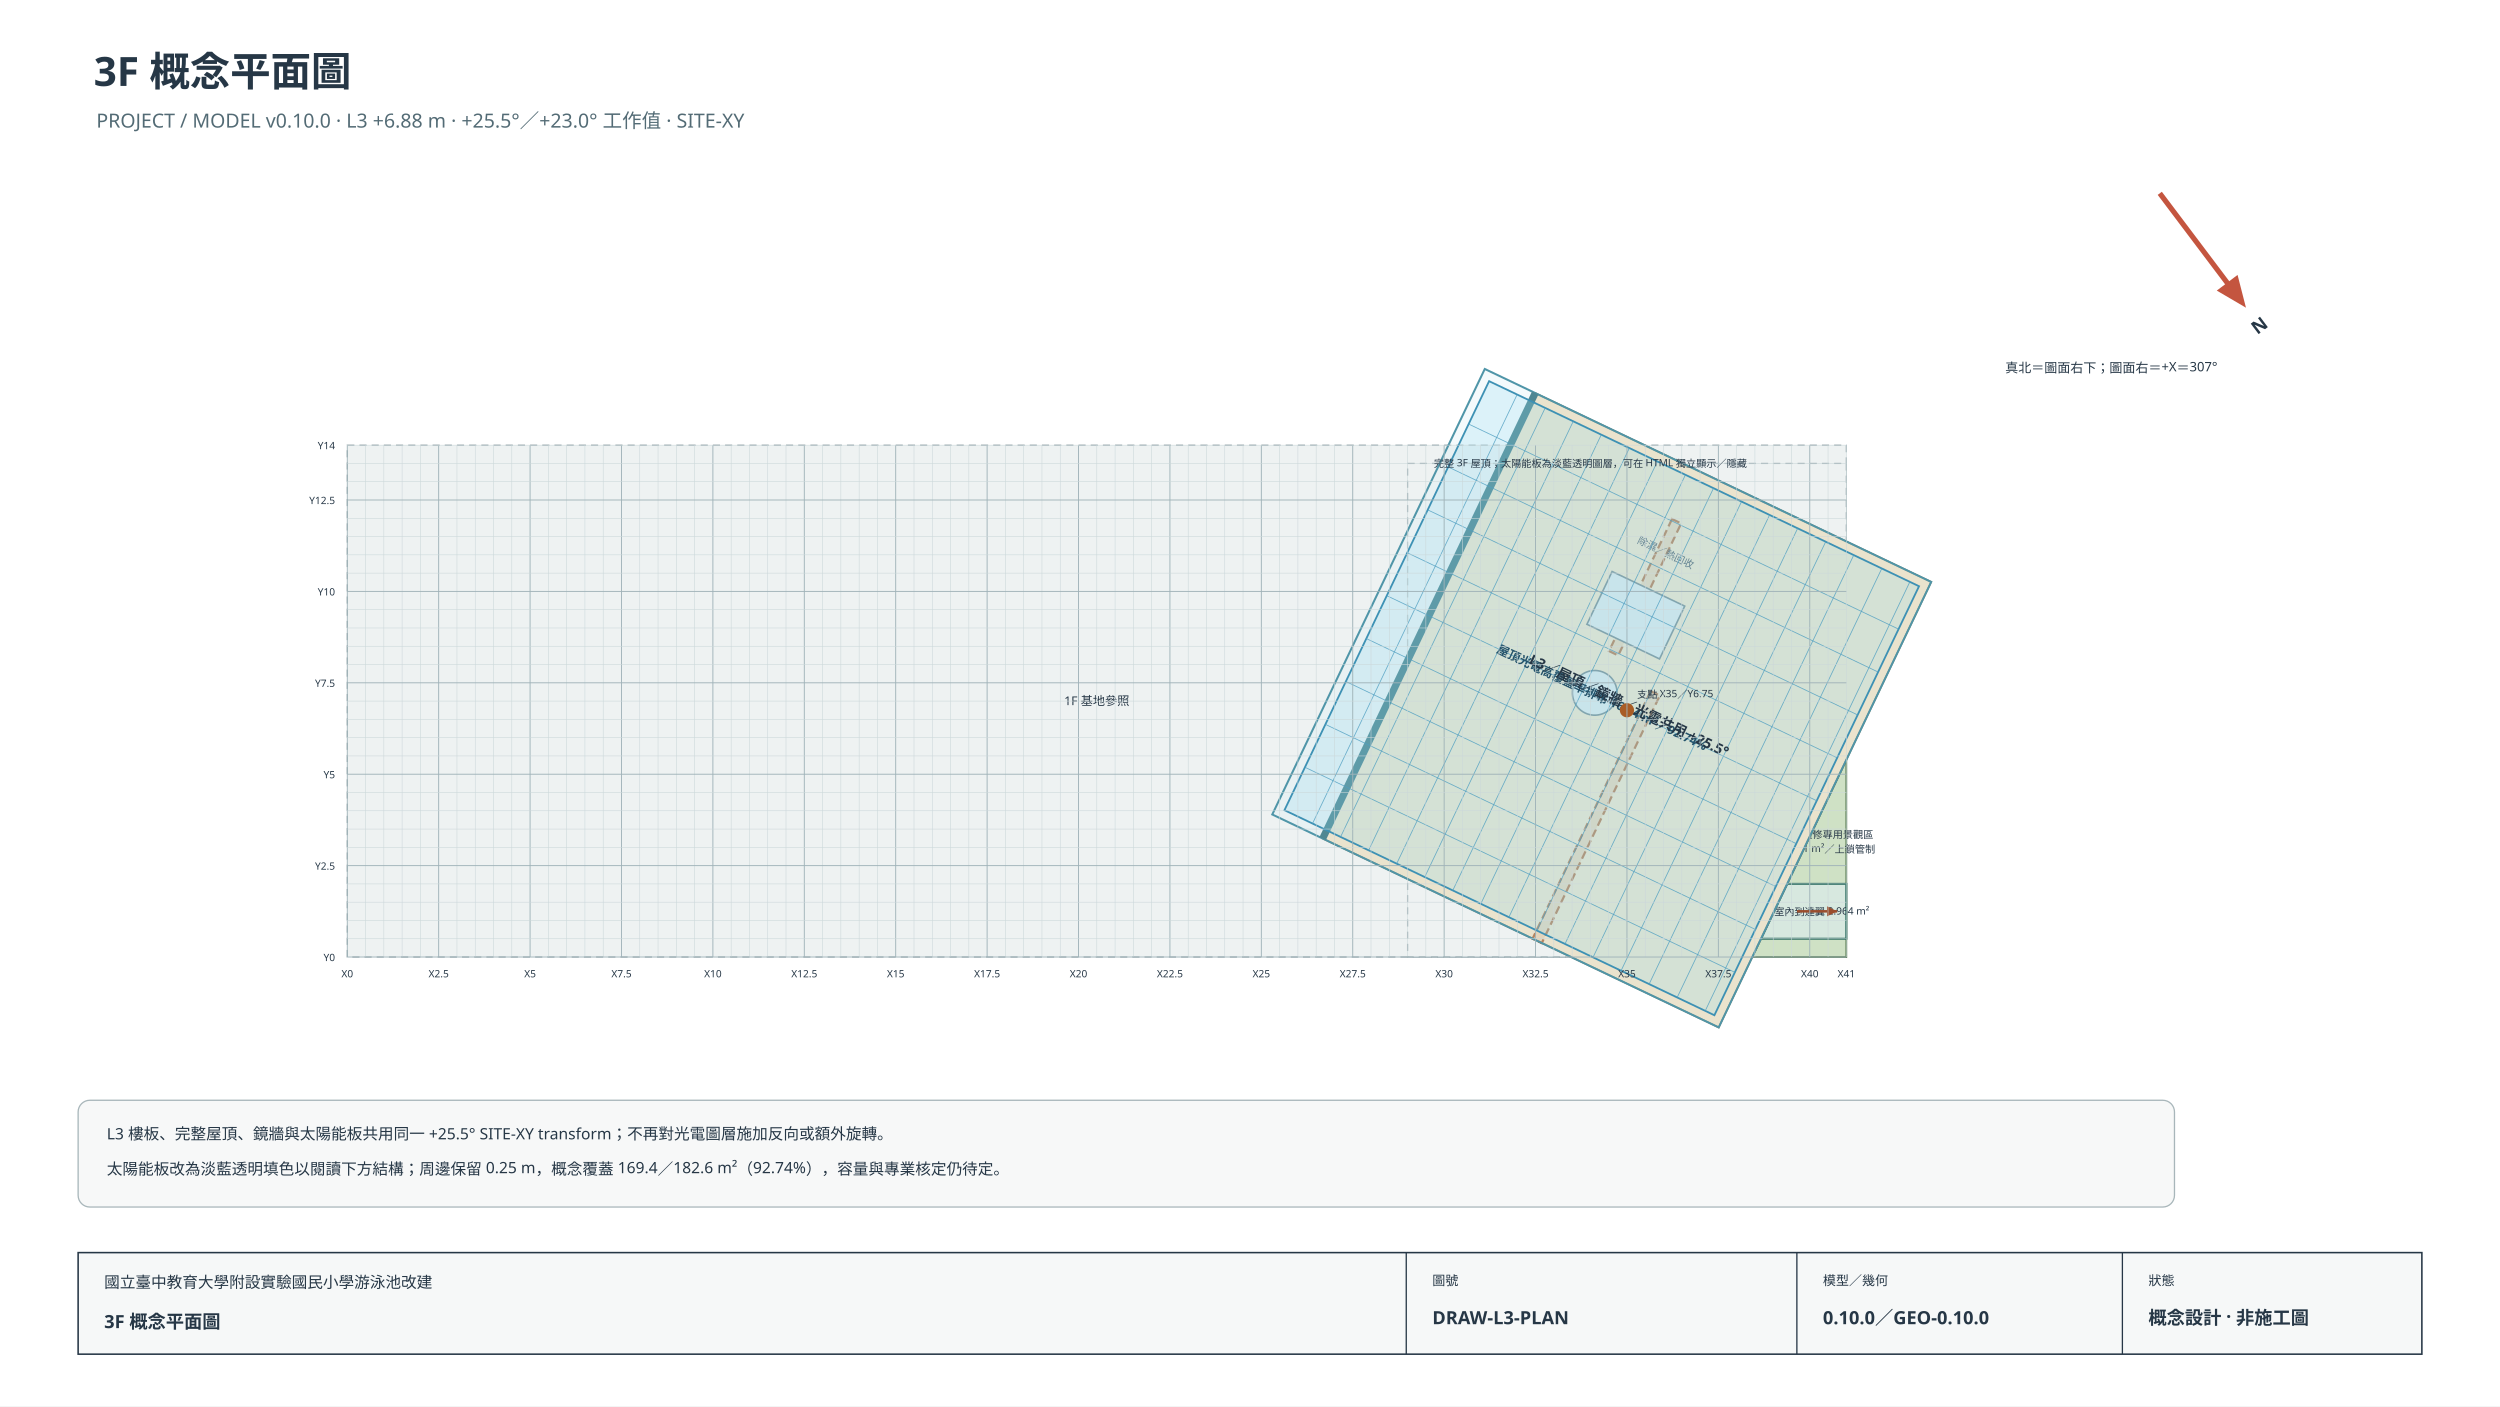
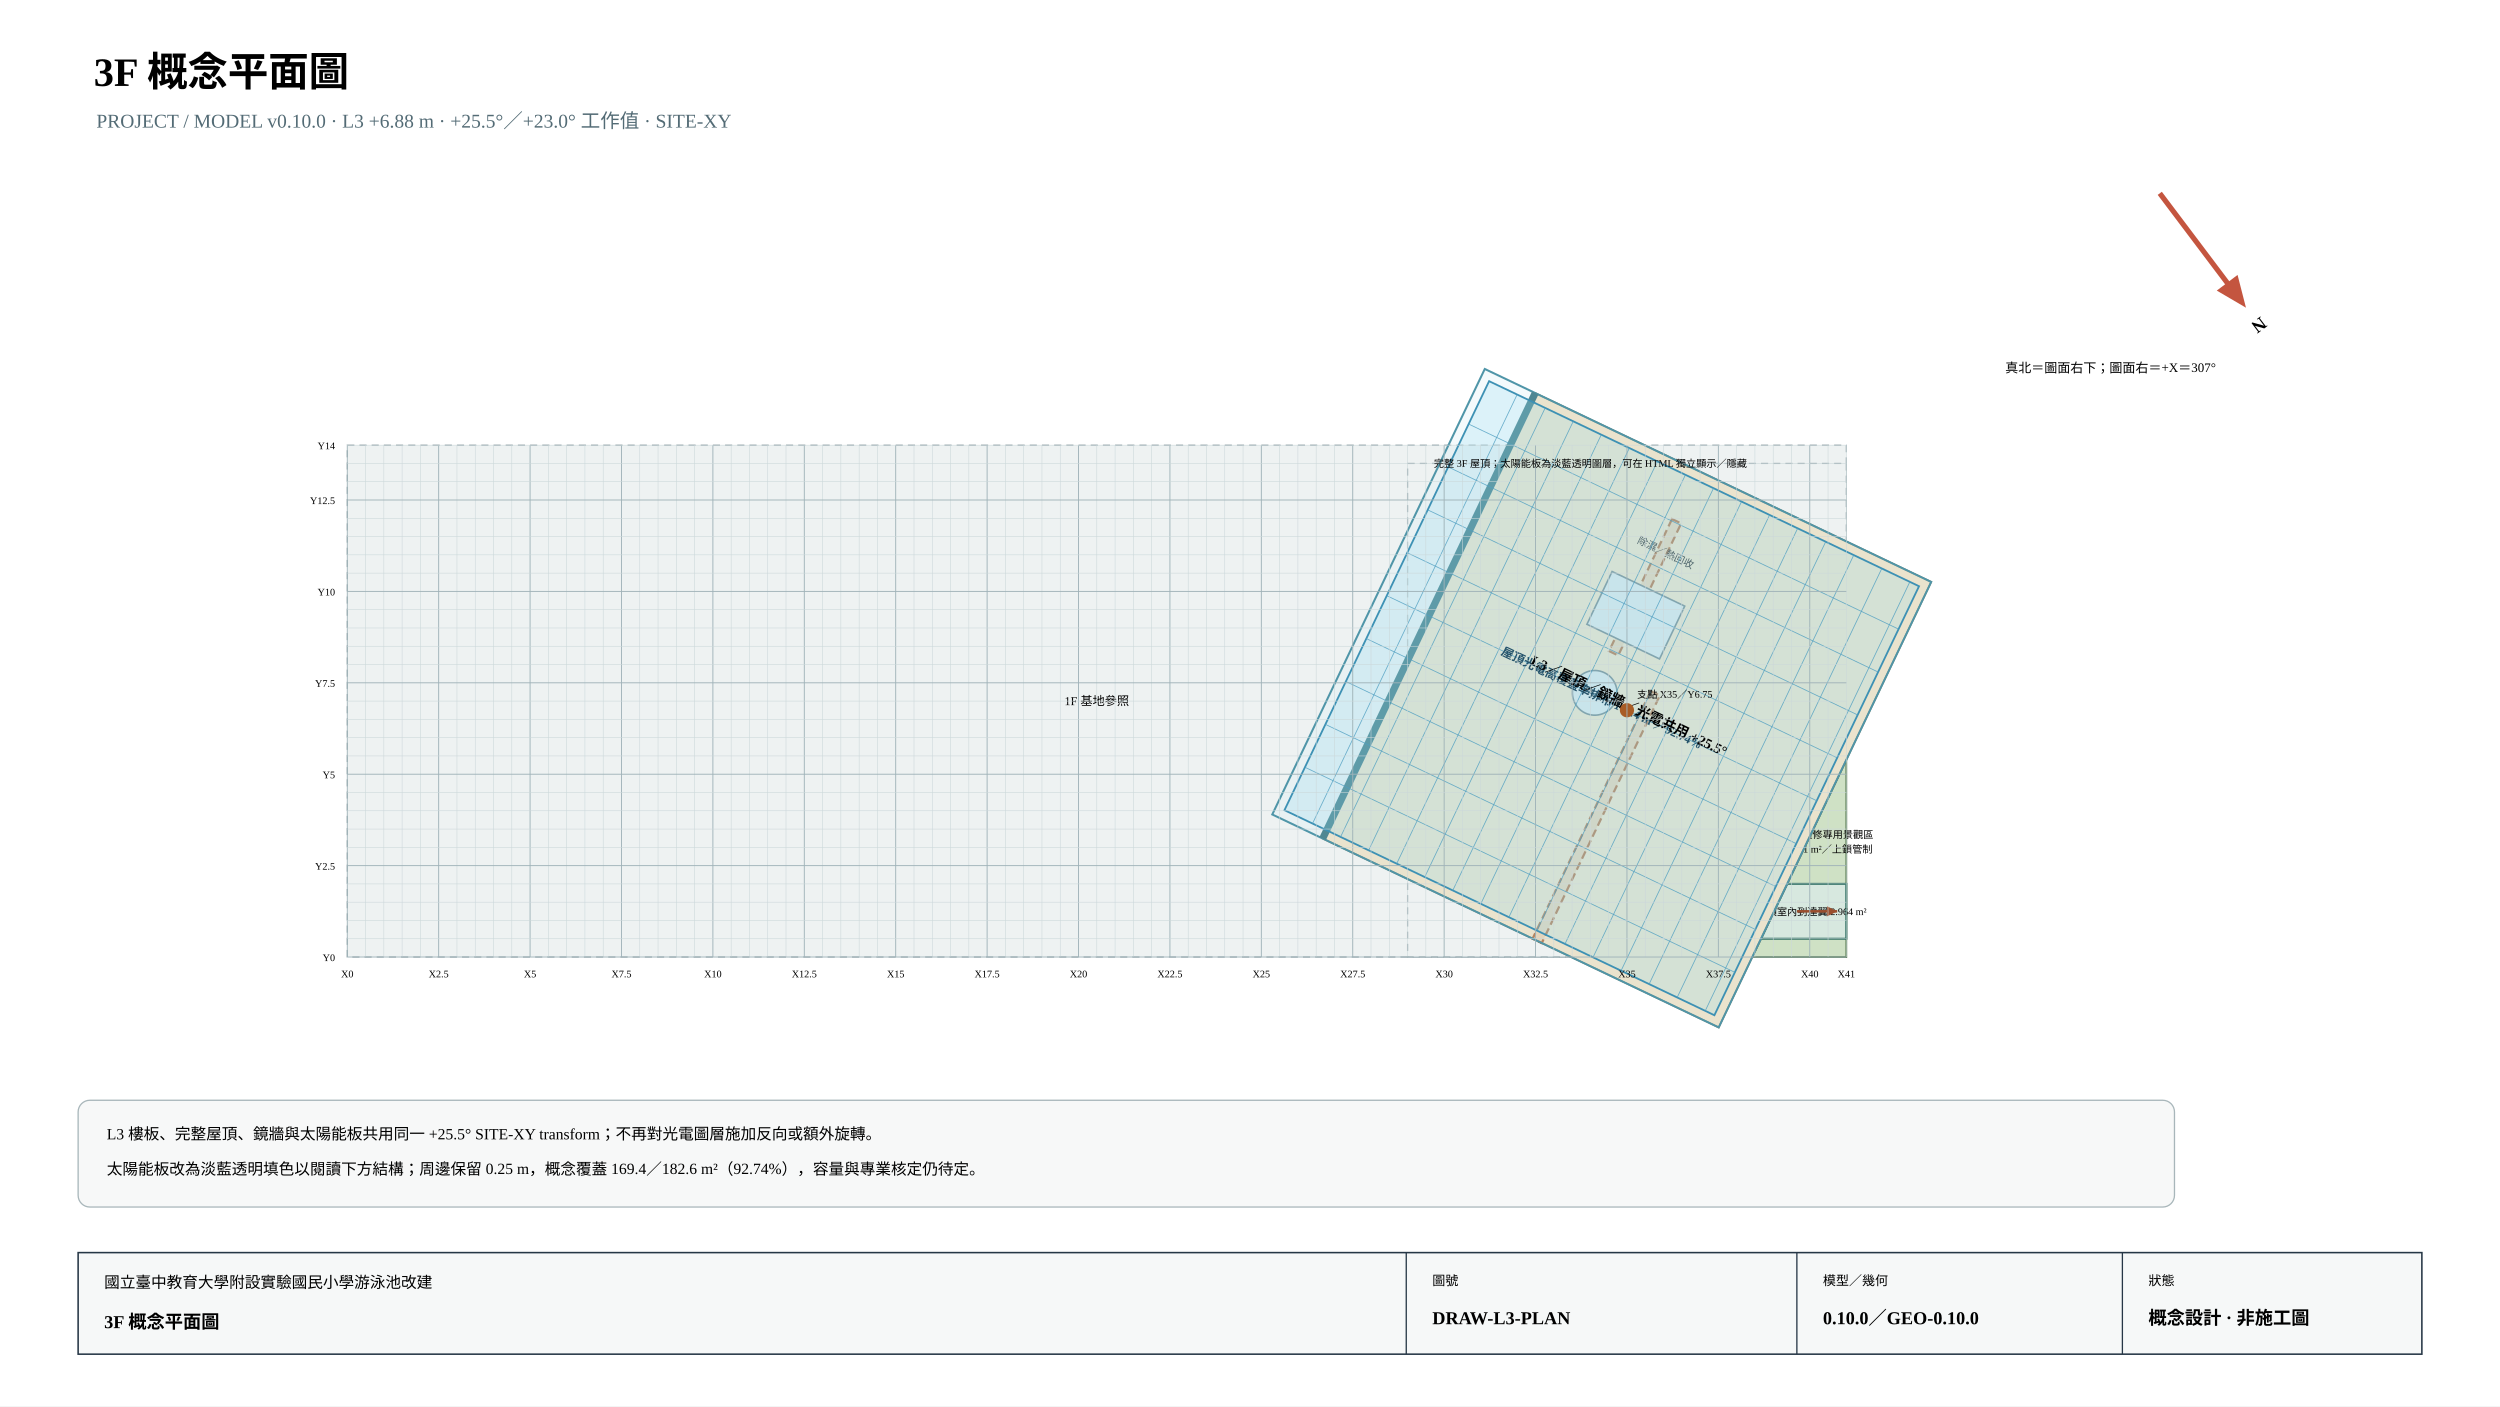
<svg xmlns="http://www.w3.org/2000/svg" width="1920" height="1080" viewBox="0 0 1920 1080" role="img" aria-labelledby="title desc" data-model-version="0.10.0" data-active-geometry="GEO-0.10.0" data-coordinate-system="SITE-XY">
  <style>
-   text{font-family:"Noto Sans TC","Microsoft JhengHei",sans-serif;fill:#263746}.title{font-size:31px;font-weight:800}.subtitle{font-size:15px;fill:#536b75}.label{font-size:14px;font-weight:700}.small{font-size:12px}.tiny{font-size:10px}.grid{stroke:#cbd7da;stroke-width:.55}.gridMajor{stroke:#9fb2b8;stroke-width:.9}.outline{fill:none;stroke:#263746;stroke-width:2}.reference{fill:#eef2f2;stroke:#97a8ad;stroke-width:1.2;stroke-dasharray:7 5}.pool{fill:#bfe4ef;stroke:#227698;stroke-width:2}.lane{stroke:#f8fbfc;stroke-width:2;stroke-dasharray:8 5}.working{fill:#f1dfbe;stroke:#a96f28;stroke-width:1.6}.confirmed{fill:#d8ece4;stroke:#237c64;stroke-width:1.6}.service{fill:#dbe5e6;stroke:#5b7278;stroke-width:1.6}.chemical{fill:#ead9e8;stroke:#8e5a88;stroke-width:1.6}.deferred{fill:#e4dbed;stroke:#7c5c98;stroke-width:1.5;stroke-dasharray:6 4}.stair{fill:#d7dde0;stroke:#263746;stroke-width:1.6}.structure{fill:#c3793c;fill-opacity:.18;stroke:#a95c25;stroke-width:2.2;stroke-dasharray:8 4}.dim{stroke:#536b75;stroke-width:1;fill:none}.titleBox{fill:#f6f8f8;stroke:#263746;stroke-width:1.2}.note{fill:#f7f8f8;stroke:#a8b6ba;stroke-width:1}.mirror{stroke:#4f8792;stroke-width:7}.roof{fill:#d8eef2;fill-opacity:.28;stroke:#4f95a8;stroke-width:2}.level{stroke:#8b9ba0;stroke-width:1;stroke-dasharray:7 5}.water{fill:#8fd2e6;fill-opacity:.75;stroke:#227698;stroke-width:2}.wall{fill:#c9d3d4;stroke:#536b75;stroke-width:1.5}.terrace{fill:#cfe1c5;stroke:#52774b;stroke-width:1.7}.arrival{fill:#d7e8df;stroke:#286b5c;stroke-width:2}.corridor{fill:#dcecef;stroke:#357487;stroke-width:1.6}.female{fill:#e5e0ee;stroke:#76598d;stroke-width:1.6}.glassLine{stroke:#3d9bb3;stroke-width:7}.wallLine{stroke:#65757b;stroke-width:6}.windowLine{stroke:#4fa5bb;stroke-width:8}.locker{fill:#cfd8d8;stroke:#64787a;stroke-width:1}.counter{fill:#d7c5ab;stroke:#8a6234;stroke-width:1.5}.plant{fill:#bed6b2;stroke:#52774b;stroke-width:1.3}.pv{fill:#8fd9ee;fill-opacity:.24;stroke:#3d91b4;stroke-width:1.8}.pvGrid{stroke:#4f9fc1;stroke-width:.8;stroke-opacity:.82}.projected{fill:none;stroke:#9b6a43;stroke-width:1.5;stroke-dasharray:6 4}.rain{fill:#d9e5ef;fill-opacity:.55;stroke:#6f6a96;stroke-width:1.5;stroke-dasharray:5 3}
+   :where(.dw-sheet) text{font-family:"Noto Sans TC","Microsoft JhengHei",sans-serif;fill:#263746}.dw-title{font-size:31px;font-weight:800}.dw-subtitle{font-size:15px;fill:#536b75}.dw-label{font-size:14px;font-weight:700}.dw-small{font-size:12px}.dw-tiny{font-size:10px}.dw-grid{stroke:#cbd7da;stroke-width:.55}.dw-grid-major{stroke:#9fb2b8;stroke-width:.9}.dw-outline{fill:none;stroke:#263746;stroke-width:2}.dw-reference{fill:#eef2f2;stroke:#97a8ad;stroke-width:1.2;stroke-dasharray:7 5}.dw-pool{fill:#bfe4ef;stroke:#227698;stroke-width:2}.dw-lane{stroke:#f8fbfc;stroke-width:2;stroke-dasharray:8 5}.dw-working{fill:#f1dfbe;stroke:#a96f28;stroke-width:1.6}.dw-confirmed{fill:#d8ece4;stroke:#237c64;stroke-width:1.6}.dw-service{fill:#dbe5e6;stroke:#5b7278;stroke-width:1.6}.dw-chemical{fill:#ead9e8;stroke:#8e5a88;stroke-width:1.6}.dw-deferred{fill:#e4dbed;stroke:#7c5c98;stroke-width:1.5;stroke-dasharray:6 4}.dw-stair{fill:#d7dde0;stroke:#263746;stroke-width:1.6}.dw-structure{fill:#c3793c;fill-opacity:.18;stroke:#a95c25;stroke-width:2.2;stroke-dasharray:8 4}.dw-dim{stroke:#536b75;stroke-width:1;fill:none}.dw-title-box{fill:#f6f8f8;stroke:#263746;stroke-width:1.2}.dw-note{fill:#f7f8f8;stroke:#a8b6ba;stroke-width:1}.dw-mirror{stroke:#4f8792;stroke-width:7}.dw-roof{fill:#d8eef2;fill-opacity:.28;stroke:#4f95a8;stroke-width:2}.dw-level{stroke:#8b9ba0;stroke-width:1;stroke-dasharray:7 5}.dw-water{fill:#8fd2e6;fill-opacity:.75;stroke:#227698;stroke-width:2}.dw-wall{fill:#c9d3d4;stroke:#536b75;stroke-width:1.5}.dw-terrace{fill:#cfe1c5;stroke:#52774b;stroke-width:1.7}.dw-arrival{fill:#d7e8df;stroke:#286b5c;stroke-width:2}.dw-corridor{fill:#dcecef;stroke:#357487;stroke-width:1.6}.dw-female{fill:#e5e0ee;stroke:#76598d;stroke-width:1.6}.dw-glass-line{stroke:#3d9bb3;stroke-width:7}.dw-wall-line{stroke:#65757b;stroke-width:6}.dw-window-line{stroke:#4fa5bb;stroke-width:8}.dw-locker{fill:#cfd8d8;stroke:#64787a;stroke-width:1}.dw-counter{fill:#d7c5ab;stroke:#8a6234;stroke-width:1.5}.dw-plant{fill:#bed6b2;stroke:#52774b;stroke-width:1.3}.dw-pv{fill:#8fd9ee;fill-opacity:.24;stroke:#3d91b4;stroke-width:1.8}.dw-pv-grid{stroke:#4f9fc1;stroke-width:.8;stroke-opacity:.82}.dw-projected{fill:none;stroke:#9b6a43;stroke-width:1.5;stroke-dasharray:6 4}.dw-rain{fill:#d9e5ef;fill-opacity:.55;stroke:#6f6a96;stroke-width:1.5;stroke-dasharray:5 3}
</style>
-   <rect width="1920" height="1080" fill="#fff" />
-   <text x="72" y="66" class="title">3F 概念平面圖</text>
-   <text x="74" y="98" class="subtitle">PROJECT / MODEL v0.10.0 · L3 +6.88 m · +25.5°／+23.0° 工作值 · SITE-XY</text>
-   <g data-north-plan-direction="lower-right" data-north-rotation="143" transform="translate(1690 190) rotate(143)">
-     <line x1="0" y1="52" x2="0" y2="-38" stroke="#c4553f" stroke-width="4" />
-     <path d="M0 -58L-10 -34H10Z" fill="#c4553f" />
-     <text x="0" y="-70" text-anchor="middle" class="label">N</text>
-   </g>
-   <text x="1540" y="286" class="tiny">真北＝圖面右下；圖面右＝+X＝307°</text>
-   <g transform="translate(184.8 118.8) scale(0.78)" data-drawing-scale="fit-complete-rotated-roof">
-     <g data-entity="SITE-01" data-coordinate-system="SITE-XY" data-bounds="0,41,0,14">
-       <rect x="105" y="286" width="1476" height="504" class="reference" />
-       <text x="843" y="542" text-anchor="middle" class="small">1F 基地參照</text>
+   <g class="dw-sheet">
+     <rect width="1920" height="1080" fill="#fff" />
+     <text x="72" y="66" class="dw-title">3F 概念平面圖</text>
+     <text x="74" y="98" class="dw-subtitle">PROJECT / MODEL v0.10.0 · L3 +6.88 m · +25.5°／+23.0° 工作值 · SITE-XY</text>
+     <g data-north-plan-direction="lower-right" data-north-rotation="143" transform="translate(1690 190) rotate(143)">
+       <line x1="0" y1="52" x2="0" y2="-38" stroke="#c4553f" stroke-width="4" />
+       <path d="M0 -58L-10 -34H10Z" fill="#c4553f" />
+       <text x="0" y="-70" text-anchor="middle" class="dw-label">N</text>
    </g>
-     <g data-entity="L2-PLATE-01" data-coordinate-system="SITE-XY" data-bounds="29,41,0,13.5">
-       <rect x="1149" y="304" width="432" height="486" class="reference" />
-       <text x="1365" y="551" text-anchor="middle" class="small">固定 L2 投影</text>
+     <text x="1540" y="286" class="dw-tiny">真北＝圖面右下；圖面右＝+X＝307°</text>
+     <g transform="translate(184.8 118.8) scale(0.78)" data-drawing-scale="fit-complete-rotated-roof">
+       <g data-entity="SITE-01" data-coordinate-system="SITE-XY" data-bounds="0,41,0,14">
+         <rect x="105" y="286" width="1476" height="504" class="dw-reference" />
+         <text x="843" y="542" text-anchor="middle" class="dw-small">1F 基地參照</text>
+       </g>
+       <g data-entity="L2-PLATE-01" data-coordinate-system="SITE-XY" data-bounds="29,41,0,13.5">
+         <rect x="1149" y="304" width="432" height="486" class="dw-reference" />
+         <text x="1365" y="551" text-anchor="middle" class="dw-small">固定 L2 投影</text>
+       </g>
+       <polygon points="1488.408,790 1581,790 1581,595.888" class="dw-terrace" data-entity="L3-EXT-01" data-gross-area="6.935" />
+       <text x="1557.6" y="673" text-anchor="middle" class="dw-tiny">教師／維修專用景觀區</text>
+       <text x="1557.6" y="687.4" text-anchor="middle" class="dw-tiny">淨 3.971 m²／上鎖管制</text>
+       <polygon points="1496.976,772 1581,772 1581,718 1522.752,718" class="dw-arrival" data-entity="Z-L3-ARRIVAL-01" data-covered="true" />
+       <text x="1546.8" y="749" text-anchor="middle" class="dw-tiny">有頂室內到達翼 2.964 m²</text>
+       <line x1="1532.4" y1="745" x2="1572" y2="745" stroke="#9a4e2d" stroke-width="2.5" />
+       <path d="M1572 745l-10 -5v10z" fill="#9a4e2d" />
+       <g data-entity="L3-ROTATED-ASSEMBLY" data-shared-plan-rotation="25.5" transform="rotate(25.5 1365 547)">
+         <g data-entity="L3-PLATE-01" data-coordinate-system="SITE-XY" data-bounds="29,41,0,13.5">
+           <rect x="1149" y="304" width="432" height="486" class="dw-working" />
+         </g>
+         <g class="dw-structure">
+           <rect x="1324" y="358" width="10" height="144" />
+           <rect x="1378" y="520" width="10" height="270" />
+         </g>
+         <g>
+           <rect x="1293" y="430" width="79.2" height="57.6" class="dw-service" />
+           <circle cx="1329" cy="545.2" r="22" class="dw-service" />
+           <text x="1332.6" y="394" text-anchor="middle" class="dw-tiny">除濕／熱回收</text>
+           <text x="1329" y="549.2" text-anchor="middle" class="dw-tiny">水塔</text>
+         </g>
+         <g data-entity="RF-L3-01" data-area="182.628" data-complete-roof="true">
+           <rect x="1093.992" y="304" width="487.008" height="486" class="dw-roof" />
+         </g>
+         <line x1="1149" y1="790" x2="1149" y2="304" class="dw-mirror" data-entity="F-MIR-01" />
+         <g data-entity="RF-PV-RES-01" data-area="169.364" data-roof-area="182.628" data-coverage-percent="92.74" data-perimeter-setback="0.25" data-capacity-status="deferred" data-shared-plan-rotation="25.5">
+           <rect x="1102.992" y="313" width="469.008" height="468" class="dw-pv" />
+           <line x1="1133.592" y1="781" x2="1133.592" y2="313" class="dw-pv-grid" />
+           <line x1="1164.192" y1="781" x2="1164.192" y2="313" class="dw-pv-grid" />
+           <line x1="1194.792" y1="781" x2="1194.792" y2="313" class="dw-pv-grid" />
+           <line x1="1225.392" y1="781" x2="1225.392" y2="313" class="dw-pv-grid" />
+           <line x1="1255.992" y1="781" x2="1255.992" y2="313" class="dw-pv-grid" />
+           <line x1="1286.592" y1="781" x2="1286.592" y2="313" class="dw-pv-grid" />
+           <line x1="1317.192" y1="781" x2="1317.192" y2="313" class="dw-pv-grid" />
+           <line x1="1347.792" y1="781" x2="1347.792" y2="313" class="dw-pv-grid" />
+           <line x1="1378.392" y1="781" x2="1378.392" y2="313" class="dw-pv-grid" />
+           <line x1="1408.992" y1="781" x2="1408.992" y2="313" class="dw-pv-grid" />
+           <line x1="1439.592" y1="781" x2="1439.592" y2="313" class="dw-pv-grid" />
+           <line x1="1470.192" y1="781" x2="1470.192" y2="313" class="dw-pv-grid" />
+           <line x1="1500.792" y1="781" x2="1500.792" y2="313" class="dw-pv-grid" />
+           <line x1="1531.392" y1="781" x2="1531.392" y2="313" class="dw-pv-grid" />
+           <line x1="1561.992" y1="781" x2="1561.992" y2="313" class="dw-pv-grid" />
+           <line x1="1102.992" y1="734.2" x2="1572" y2="734.2" class="dw-pv-grid" />
+           <line x1="1102.992" y1="687.4" x2="1572" y2="687.4" class="dw-pv-grid" />
+           <line x1="1102.992" y1="640.6" x2="1572" y2="640.6" class="dw-pv-grid" />
+           <line x1="1102.992" y1="593.8" x2="1572" y2="593.8" class="dw-pv-grid" />
+           <line x1="1102.992" y1="547" x2="1572" y2="547" class="dw-pv-grid" />
+           <line x1="1102.992" y1="500.2" x2="1572" y2="500.2" class="dw-pv-grid" />
+           <line x1="1102.992" y1="453.4" x2="1572" y2="453.4" class="dw-pv-grid" />
+           <line x1="1102.992" y1="406.6" x2="1572" y2="406.6" class="dw-pv-grid" />
+           <line x1="1102.992" y1="359.8" x2="1572" y2="359.8" class="dw-pv-grid" />
+           <text x="1337.496" y="551" text-anchor="middle" class="dw-small" style="fill:#24536b;font-weight:700">屋頂光電高覆蓋率排布 169.4 m²／92.74%</text>
+         </g>
+         <text x="1365" y="547" text-anchor="middle" class="dw-label">L3／屋頂／鏡牆／光電共用 +25.5°</text>
+       </g>
+       <circle cx="1365" cy="547" r="7" fill="#a95c25" />
+       <text x="1375" y="535" class="dw-tiny">支點 X35／Y6.75</text>
+       <g aria-label="SITE-XY 0.5 m grid" data-grid-visible="true" data-minor-spacing="0.5" data-major-spacing="2.5">
+         <line x1="105" y1="286" x2="105" y2="790" class="dw-grid-major" />
+         <text x="105" y="810" text-anchor="middle" class="dw-tiny">X0</text>
+         <line x1="123" y1="286" x2="123" y2="790" class="dw-grid" />
+         <line x1="141" y1="286" x2="141" y2="790" class="dw-grid" />
+         <line x1="159" y1="286" x2="159" y2="790" class="dw-grid" />
+         <line x1="177" y1="286" x2="177" y2="790" class="dw-grid" />
+         <line x1="195" y1="286" x2="195" y2="790" class="dw-grid-major" />
+         <text x="195" y="810" text-anchor="middle" class="dw-tiny">X2.5</text>
+         <line x1="213" y1="286" x2="213" y2="790" class="dw-grid" />
+         <line x1="231" y1="286" x2="231" y2="790" class="dw-grid" />
+         <line x1="249" y1="286" x2="249" y2="790" class="dw-grid" />
+         <line x1="267" y1="286" x2="267" y2="790" class="dw-grid" />
+         <line x1="285" y1="286" x2="285" y2="790" class="dw-grid-major" />
+         <text x="285" y="810" text-anchor="middle" class="dw-tiny">X5</text>
+         <line x1="303" y1="286" x2="303" y2="790" class="dw-grid" />
+         <line x1="321" y1="286" x2="321" y2="790" class="dw-grid" />
+         <line x1="339" y1="286" x2="339" y2="790" class="dw-grid" />
+         <line x1="357" y1="286" x2="357" y2="790" class="dw-grid" />
+         <line x1="375" y1="286" x2="375" y2="790" class="dw-grid-major" />
+         <text x="375" y="810" text-anchor="middle" class="dw-tiny">X7.5</text>
+         <line x1="393" y1="286" x2="393" y2="790" class="dw-grid" />
+         <line x1="411" y1="286" x2="411" y2="790" class="dw-grid" />
+         <line x1="429" y1="286" x2="429" y2="790" class="dw-grid" />
+         <line x1="447" y1="286" x2="447" y2="790" class="dw-grid" />
+         <line x1="465" y1="286" x2="465" y2="790" class="dw-grid-major" />
+         <text x="465" y="810" text-anchor="middle" class="dw-tiny">X10</text>
+         <line x1="483" y1="286" x2="483" y2="790" class="dw-grid" />
+         <line x1="501" y1="286" x2="501" y2="790" class="dw-grid" />
+         <line x1="519" y1="286" x2="519" y2="790" class="dw-grid" />
+         <line x1="537" y1="286" x2="537" y2="790" class="dw-grid" />
+         <line x1="555" y1="286" x2="555" y2="790" class="dw-grid-major" />
+         <text x="555" y="810" text-anchor="middle" class="dw-tiny">X12.5</text>
+         <line x1="573" y1="286" x2="573" y2="790" class="dw-grid" />
+         <line x1="591" y1="286" x2="591" y2="790" class="dw-grid" />
+         <line x1="609" y1="286" x2="609" y2="790" class="dw-grid" />
+         <line x1="627" y1="286" x2="627" y2="790" class="dw-grid" />
+         <line x1="645" y1="286" x2="645" y2="790" class="dw-grid-major" />
+         <text x="645" y="810" text-anchor="middle" class="dw-tiny">X15</text>
+         <line x1="663" y1="286" x2="663" y2="790" class="dw-grid" />
+         <line x1="681" y1="286" x2="681" y2="790" class="dw-grid" />
+         <line x1="699" y1="286" x2="699" y2="790" class="dw-grid" />
+         <line x1="717" y1="286" x2="717" y2="790" class="dw-grid" />
+         <line x1="735" y1="286" x2="735" y2="790" class="dw-grid-major" />
+         <text x="735" y="810" text-anchor="middle" class="dw-tiny">X17.5</text>
+         <line x1="753" y1="286" x2="753" y2="790" class="dw-grid" />
+         <line x1="771" y1="286" x2="771" y2="790" class="dw-grid" />
+         <line x1="789" y1="286" x2="789" y2="790" class="dw-grid" />
+         <line x1="807" y1="286" x2="807" y2="790" class="dw-grid" />
+         <line x1="825" y1="286" x2="825" y2="790" class="dw-grid-major" />
+         <text x="825" y="810" text-anchor="middle" class="dw-tiny">X20</text>
+         <line x1="843" y1="286" x2="843" y2="790" class="dw-grid" />
+         <line x1="861" y1="286" x2="861" y2="790" class="dw-grid" />
+         <line x1="879" y1="286" x2="879" y2="790" class="dw-grid" />
+         <line x1="897" y1="286" x2="897" y2="790" class="dw-grid" />
+         <line x1="915" y1="286" x2="915" y2="790" class="dw-grid-major" />
+         <text x="915" y="810" text-anchor="middle" class="dw-tiny">X22.5</text>
+         <line x1="933" y1="286" x2="933" y2="790" class="dw-grid" />
+         <line x1="951" y1="286" x2="951" y2="790" class="dw-grid" />
+         <line x1="969" y1="286" x2="969" y2="790" class="dw-grid" />
+         <line x1="987" y1="286" x2="987" y2="790" class="dw-grid" />
+         <line x1="1005" y1="286" x2="1005" y2="790" class="dw-grid-major" />
+         <text x="1005" y="810" text-anchor="middle" class="dw-tiny">X25</text>
+         <line x1="1023" y1="286" x2="1023" y2="790" class="dw-grid" />
+         <line x1="1041" y1="286" x2="1041" y2="790" class="dw-grid" />
+         <line x1="1059" y1="286" x2="1059" y2="790" class="dw-grid" />
+         <line x1="1077" y1="286" x2="1077" y2="790" class="dw-grid" />
+         <line x1="1095" y1="286" x2="1095" y2="790" class="dw-grid-major" />
+         <text x="1095" y="810" text-anchor="middle" class="dw-tiny">X27.5</text>
+         <line x1="1113" y1="286" x2="1113" y2="790" class="dw-grid" />
+         <line x1="1131" y1="286" x2="1131" y2="790" class="dw-grid" />
+         <line x1="1149" y1="286" x2="1149" y2="790" class="dw-grid" />
+         <line x1="1167" y1="286" x2="1167" y2="790" class="dw-grid" />
+         <line x1="1185" y1="286" x2="1185" y2="790" class="dw-grid-major" />
+         <text x="1185" y="810" text-anchor="middle" class="dw-tiny">X30</text>
+         <line x1="1203" y1="286" x2="1203" y2="790" class="dw-grid" />
+         <line x1="1221" y1="286" x2="1221" y2="790" class="dw-grid" />
+         <line x1="1239" y1="286" x2="1239" y2="790" class="dw-grid" />
+         <line x1="1257" y1="286" x2="1257" y2="790" class="dw-grid" />
+         <line x1="1275" y1="286" x2="1275" y2="790" class="dw-grid-major" />
+         <text x="1275" y="810" text-anchor="middle" class="dw-tiny">X32.5</text>
+         <line x1="1293" y1="286" x2="1293" y2="790" class="dw-grid" />
+         <line x1="1311" y1="286" x2="1311" y2="790" class="dw-grid" />
+         <line x1="1329" y1="286" x2="1329" y2="790" class="dw-grid" />
+         <line x1="1347" y1="286" x2="1347" y2="790" class="dw-grid" />
+         <line x1="1365" y1="286" x2="1365" y2="790" class="dw-grid-major" />
+         <text x="1365" y="810" text-anchor="middle" class="dw-tiny">X35</text>
+         <line x1="1383" y1="286" x2="1383" y2="790" class="dw-grid" />
+         <line x1="1401" y1="286" x2="1401" y2="790" class="dw-grid" />
+         <line x1="1419" y1="286" x2="1419" y2="790" class="dw-grid" />
+         <line x1="1437" y1="286" x2="1437" y2="790" class="dw-grid" />
+         <line x1="1455" y1="286" x2="1455" y2="790" class="dw-grid-major" />
+         <text x="1455" y="810" text-anchor="middle" class="dw-tiny">X37.5</text>
+         <line x1="1473" y1="286" x2="1473" y2="790" class="dw-grid" />
+         <line x1="1491" y1="286" x2="1491" y2="790" class="dw-grid" />
+         <line x1="1509" y1="286" x2="1509" y2="790" class="dw-grid" />
+         <line x1="1527" y1="286" x2="1527" y2="790" class="dw-grid" />
+         <line x1="1545" y1="286" x2="1545" y2="790" class="dw-grid-major" />
+         <text x="1545" y="810" text-anchor="middle" class="dw-tiny">X40</text>
+         <line x1="1563" y1="286" x2="1563" y2="790" class="dw-grid" />
+         <line x1="1581" y1="286" x2="1581" y2="790" class="dw-grid" />
+         <text x="1581" y="810" text-anchor="middle" class="dw-tiny">X41</text>
+         <line x1="105" y1="790" x2="1581" y2="790" class="dw-grid-major" />
+         <text x="93" y="794" text-anchor="end" class="dw-tiny">Y0</text>
+         <line x1="105" y1="772" x2="1581" y2="772" class="dw-grid" />
+         <line x1="105" y1="754" x2="1581" y2="754" class="dw-grid" />
+         <line x1="105" y1="736" x2="1581" y2="736" class="dw-grid" />
+         <line x1="105" y1="718" x2="1581" y2="718" class="dw-grid" />
+         <line x1="105" y1="700" x2="1581" y2="700" class="dw-grid-major" />
+         <text x="93" y="704" text-anchor="end" class="dw-tiny">Y2.5</text>
+         <line x1="105" y1="682" x2="1581" y2="682" class="dw-grid" />
+         <line x1="105" y1="664" x2="1581" y2="664" class="dw-grid" />
+         <line x1="105" y1="646" x2="1581" y2="646" class="dw-grid" />
+         <line x1="105" y1="628" x2="1581" y2="628" class="dw-grid" />
+         <line x1="105" y1="610" x2="1581" y2="610" class="dw-grid-major" />
+         <text x="93" y="614" text-anchor="end" class="dw-tiny">Y5</text>
+         <line x1="105" y1="592" x2="1581" y2="592" class="dw-grid" />
+         <line x1="105" y1="574" x2="1581" y2="574" class="dw-grid" />
+         <line x1="105" y1="556" x2="1581" y2="556" class="dw-grid" />
+         <line x1="105" y1="538" x2="1581" y2="538" class="dw-grid" />
+         <line x1="105" y1="520" x2="1581" y2="520" class="dw-grid-major" />
+         <text x="93" y="524" text-anchor="end" class="dw-tiny">Y7.5</text>
+         <line x1="105" y1="502" x2="1581" y2="502" class="dw-grid" />
+         <line x1="105" y1="484" x2="1581" y2="484" class="dw-grid" />
+         <line x1="105" y1="466" x2="1581" y2="466" class="dw-grid" />
+         <line x1="105" y1="448" x2="1581" y2="448" class="dw-grid" />
+         <line x1="105" y1="430" x2="1581" y2="430" class="dw-grid-major" />
+         <text x="93" y="434" text-anchor="end" class="dw-tiny">Y10</text>
+         <line x1="105" y1="412" x2="1581" y2="412" class="dw-grid" />
+         <line x1="105" y1="394" x2="1581" y2="394" class="dw-grid" />
+         <line x1="105" y1="376" x2="1581" y2="376" class="dw-grid" />
+         <line x1="105" y1="358" x2="1581" y2="358" class="dw-grid" />
+         <line x1="105" y1="340" x2="1581" y2="340" class="dw-grid-major" />
+         <text x="93" y="344" text-anchor="end" class="dw-tiny">Y12.5</text>
+         <line x1="105" y1="322" x2="1581" y2="322" class="dw-grid" />
+         <line x1="105" y1="304" x2="1581" y2="304" class="dw-grid" />
+         <line x1="105" y1="286" x2="1581" y2="286" class="dw-grid" />
+         <text x="93" y="290" text-anchor="end" class="dw-tiny">Y14</text>
+       </g>
+       <text x="1329" y="307.6" text-anchor="middle" class="dw-tiny">完整 3F 屋頂；太陽能板為淡藍透明圖層，可在 HTML 獨立顯示／隱藏</text>
    </g>
-     <polygon points="1488.408,790 1581,790 1581,595.888" class="terrace" data-entity="L3-EXT-01" data-gross-area="6.935" />
-     <text x="1557.6" y="673" text-anchor="middle" class="tiny">教師／維修專用景觀區</text>
-     <text x="1557.6" y="687.4" text-anchor="middle" class="tiny">淨 3.971 m²／上鎖管制</text>
-     <polygon points="1496.976,772 1581,772 1581,718 1522.752,718" class="arrival" data-entity="Z-L3-ARRIVAL-01" data-covered="true" />
-     <text x="1546.8" y="749" text-anchor="middle" class="tiny">有頂室內到達翼 2.964 m²</text>
-     <line x1="1532.4" y1="745" x2="1572" y2="745" stroke="#9a4e2d" stroke-width="2.5" />
-     <path d="M1572 745l-10 -5v10z" fill="#9a4e2d" />
-     <g data-entity="L3-ROTATED-ASSEMBLY" data-shared-plan-rotation="25.5" transform="rotate(25.5 1365 547)">
-       <g data-entity="L3-PLATE-01" data-coordinate-system="SITE-XY" data-bounds="29,41,0,13.5">
-         <rect x="1149" y="304" width="432" height="486" class="working" />
-       </g>
-       <g class="structure">
-         <rect x="1324" y="358" width="10" height="144" />
-         <rect x="1378" y="520" width="10" height="270" />
-       </g>
-       <g>
-         <rect x="1293" y="430" width="79.2" height="57.6" class="service" />
-         <circle cx="1329" cy="545.2" r="22" class="service" />
-         <text x="1332.6" y="394" text-anchor="middle" class="tiny">除濕／熱回收</text>
-         <text x="1329" y="549.2" text-anchor="middle" class="tiny">水塔</text>
-       </g>
-       <g data-entity="RF-L3-01" data-area="182.628" data-complete-roof="true">
-         <rect x="1093.992" y="304" width="487.008" height="486" class="roof" />
-       </g>
-       <line x1="1149" y1="790" x2="1149" y2="304" class="mirror" data-entity="F-MIR-01" />
-       <g data-entity="RF-PV-RES-01" data-area="169.364" data-roof-area="182.628" data-coverage-percent="92.74" data-perimeter-setback="0.25" data-capacity-status="deferred" data-shared-plan-rotation="25.5">
-         <rect x="1102.992" y="313" width="469.008" height="468" class="pv" />
-         <line x1="1133.592" y1="781" x2="1133.592" y2="313" class="pvGrid" />
-         <line x1="1164.192" y1="781" x2="1164.192" y2="313" class="pvGrid" />
-         <line x1="1194.792" y1="781" x2="1194.792" y2="313" class="pvGrid" />
-         <line x1="1225.392" y1="781" x2="1225.392" y2="313" class="pvGrid" />
-         <line x1="1255.992" y1="781" x2="1255.992" y2="313" class="pvGrid" />
-         <line x1="1286.592" y1="781" x2="1286.592" y2="313" class="pvGrid" />
-         <line x1="1317.192" y1="781" x2="1317.192" y2="313" class="pvGrid" />
-         <line x1="1347.792" y1="781" x2="1347.792" y2="313" class="pvGrid" />
-         <line x1="1378.392" y1="781" x2="1378.392" y2="313" class="pvGrid" />
-         <line x1="1408.992" y1="781" x2="1408.992" y2="313" class="pvGrid" />
-         <line x1="1439.592" y1="781" x2="1439.592" y2="313" class="pvGrid" />
-         <line x1="1470.192" y1="781" x2="1470.192" y2="313" class="pvGrid" />
-         <line x1="1500.792" y1="781" x2="1500.792" y2="313" class="pvGrid" />
-         <line x1="1531.392" y1="781" x2="1531.392" y2="313" class="pvGrid" />
-         <line x1="1561.992" y1="781" x2="1561.992" y2="313" class="pvGrid" />
-         <line x1="1102.992" y1="734.2" x2="1572" y2="734.2" class="pvGrid" />
-         <line x1="1102.992" y1="687.4" x2="1572" y2="687.4" class="pvGrid" />
-         <line x1="1102.992" y1="640.6" x2="1572" y2="640.6" class="pvGrid" />
-         <line x1="1102.992" y1="593.8" x2="1572" y2="593.8" class="pvGrid" />
-         <line x1="1102.992" y1="547" x2="1572" y2="547" class="pvGrid" />
-         <line x1="1102.992" y1="500.2" x2="1572" y2="500.2" class="pvGrid" />
-         <line x1="1102.992" y1="453.4" x2="1572" y2="453.4" class="pvGrid" />
-         <line x1="1102.992" y1="406.6" x2="1572" y2="406.6" class="pvGrid" />
-         <line x1="1102.992" y1="359.8" x2="1572" y2="359.8" class="pvGrid" />
-         <text x="1337.496" y="551" text-anchor="middle" class="small" style="fill:#24536b;font-weight:700">屋頂光電高覆蓋率排布 169.4 m²／92.74%</text>
-       </g>
-       <text x="1365" y="547" text-anchor="middle" class="label">L3／屋頂／鏡牆／光電共用 +25.5°</text>
+     <rect x="60" y="845" width="1610" height="82" rx="9" class="dw-note" />
+     <text x="82" y="875" class="dw-small">L3 樓板、完整屋頂、鏡牆與太陽能板共用同一 +25.5° SITE-XY transform；不再對光電圖層施加反向或額外旋轉。</text>
+     <text x="82" y="902" class="dw-small">太陽能板改為淡藍透明填色以閱讀下方結構；周邊保留 0.25 m，概念覆蓋 169.4／182.6 m²（92.74%），容量與專業核定仍待定。</text>
+     <g transform="translate(60 962)">
+       <rect width="1800" height="78" class="dw-title-box" />
+       <line x1="1020" y1="0" x2="1020" y2="78" stroke="#263746" />
+       <line x1="1320" y1="0" x2="1320" y2="78" stroke="#263746" />
+       <line x1="1570" y1="0" x2="1570" y2="78" stroke="#263746" />
+       <text x="20" y="27" class="dw-small">國立臺中教育大學附設實驗國民小學游泳池改建</text>
+       <text x="20" y="58" class="dw-label">3F 概念平面圖</text>
+       <text x="1040" y="25" class="dw-tiny">圖號</text>
+       <text x="1040" y="55" class="dw-label">DRAW-L3-PLAN</text>
+       <text x="1340" y="25" class="dw-tiny">模型／幾何</text>
+       <text x="1340" y="55" class="dw-label">0.10.0／GEO-0.10.0</text>
+       <text x="1590" y="25" class="dw-tiny">狀態</text>
+       <text x="1590" y="55" class="dw-label">概念設計 · 非施工圖</text>
    </g>
-     <circle cx="1365" cy="547" r="7" fill="#a95c25" />
-     <text x="1375" y="535" class="tiny">支點 X35／Y6.75</text>
-     <g aria-label="SITE-XY 0.5 m grid" data-grid-visible="true" data-minor-spacing="0.5" data-major-spacing="2.5">
-       <line x1="105" y1="286" x2="105" y2="790" class="gridMajor" />
-       <text x="105" y="810" text-anchor="middle" class="tiny">X0</text>
-       <line x1="123" y1="286" x2="123" y2="790" class="grid" />
-       <line x1="141" y1="286" x2="141" y2="790" class="grid" />
-       <line x1="159" y1="286" x2="159" y2="790" class="grid" />
-       <line x1="177" y1="286" x2="177" y2="790" class="grid" />
-       <line x1="195" y1="286" x2="195" y2="790" class="gridMajor" />
-       <text x="195" y="810" text-anchor="middle" class="tiny">X2.5</text>
-       <line x1="213" y1="286" x2="213" y2="790" class="grid" />
-       <line x1="231" y1="286" x2="231" y2="790" class="grid" />
-       <line x1="249" y1="286" x2="249" y2="790" class="grid" />
-       <line x1="267" y1="286" x2="267" y2="790" class="grid" />
-       <line x1="285" y1="286" x2="285" y2="790" class="gridMajor" />
-       <text x="285" y="810" text-anchor="middle" class="tiny">X5</text>
-       <line x1="303" y1="286" x2="303" y2="790" class="grid" />
-       <line x1="321" y1="286" x2="321" y2="790" class="grid" />
-       <line x1="339" y1="286" x2="339" y2="790" class="grid" />
-       <line x1="357" y1="286" x2="357" y2="790" class="grid" />
-       <line x1="375" y1="286" x2="375" y2="790" class="gridMajor" />
-       <text x="375" y="810" text-anchor="middle" class="tiny">X7.5</text>
-       <line x1="393" y1="286" x2="393" y2="790" class="grid" />
-       <line x1="411" y1="286" x2="411" y2="790" class="grid" />
-       <line x1="429" y1="286" x2="429" y2="790" class="grid" />
-       <line x1="447" y1="286" x2="447" y2="790" class="grid" />
-       <line x1="465" y1="286" x2="465" y2="790" class="gridMajor" />
-       <text x="465" y="810" text-anchor="middle" class="tiny">X10</text>
-       <line x1="483" y1="286" x2="483" y2="790" class="grid" />
-       <line x1="501" y1="286" x2="501" y2="790" class="grid" />
-       <line x1="519" y1="286" x2="519" y2="790" class="grid" />
-       <line x1="537" y1="286" x2="537" y2="790" class="grid" />
-       <line x1="555" y1="286" x2="555" y2="790" class="gridMajor" />
-       <text x="555" y="810" text-anchor="middle" class="tiny">X12.5</text>
-       <line x1="573" y1="286" x2="573" y2="790" class="grid" />
-       <line x1="591" y1="286" x2="591" y2="790" class="grid" />
-       <line x1="609" y1="286" x2="609" y2="790" class="grid" />
-       <line x1="627" y1="286" x2="627" y2="790" class="grid" />
-       <line x1="645" y1="286" x2="645" y2="790" class="gridMajor" />
-       <text x="645" y="810" text-anchor="middle" class="tiny">X15</text>
-       <line x1="663" y1="286" x2="663" y2="790" class="grid" />
-       <line x1="681" y1="286" x2="681" y2="790" class="grid" />
-       <line x1="699" y1="286" x2="699" y2="790" class="grid" />
-       <line x1="717" y1="286" x2="717" y2="790" class="grid" />
-       <line x1="735" y1="286" x2="735" y2="790" class="gridMajor" />
-       <text x="735" y="810" text-anchor="middle" class="tiny">X17.5</text>
-       <line x1="753" y1="286" x2="753" y2="790" class="grid" />
-       <line x1="771" y1="286" x2="771" y2="790" class="grid" />
-       <line x1="789" y1="286" x2="789" y2="790" class="grid" />
-       <line x1="807" y1="286" x2="807" y2="790" class="grid" />
-       <line x1="825" y1="286" x2="825" y2="790" class="gridMajor" />
-       <text x="825" y="810" text-anchor="middle" class="tiny">X20</text>
-       <line x1="843" y1="286" x2="843" y2="790" class="grid" />
-       <line x1="861" y1="286" x2="861" y2="790" class="grid" />
-       <line x1="879" y1="286" x2="879" y2="790" class="grid" />
-       <line x1="897" y1="286" x2="897" y2="790" class="grid" />
-       <line x1="915" y1="286" x2="915" y2="790" class="gridMajor" />
-       <text x="915" y="810" text-anchor="middle" class="tiny">X22.5</text>
-       <line x1="933" y1="286" x2="933" y2="790" class="grid" />
-       <line x1="951" y1="286" x2="951" y2="790" class="grid" />
-       <line x1="969" y1="286" x2="969" y2="790" class="grid" />
-       <line x1="987" y1="286" x2="987" y2="790" class="grid" />
-       <line x1="1005" y1="286" x2="1005" y2="790" class="gridMajor" />
-       <text x="1005" y="810" text-anchor="middle" class="tiny">X25</text>
-       <line x1="1023" y1="286" x2="1023" y2="790" class="grid" />
-       <line x1="1041" y1="286" x2="1041" y2="790" class="grid" />
-       <line x1="1059" y1="286" x2="1059" y2="790" class="grid" />
-       <line x1="1077" y1="286" x2="1077" y2="790" class="grid" />
-       <line x1="1095" y1="286" x2="1095" y2="790" class="gridMajor" />
-       <text x="1095" y="810" text-anchor="middle" class="tiny">X27.5</text>
-       <line x1="1113" y1="286" x2="1113" y2="790" class="grid" />
-       <line x1="1131" y1="286" x2="1131" y2="790" class="grid" />
-       <line x1="1149" y1="286" x2="1149" y2="790" class="grid" />
-       <line x1="1167" y1="286" x2="1167" y2="790" class="grid" />
-       <line x1="1185" y1="286" x2="1185" y2="790" class="gridMajor" />
-       <text x="1185" y="810" text-anchor="middle" class="tiny">X30</text>
-       <line x1="1203" y1="286" x2="1203" y2="790" class="grid" />
-       <line x1="1221" y1="286" x2="1221" y2="790" class="grid" />
-       <line x1="1239" y1="286" x2="1239" y2="790" class="grid" />
-       <line x1="1257" y1="286" x2="1257" y2="790" class="grid" />
-       <line x1="1275" y1="286" x2="1275" y2="790" class="gridMajor" />
-       <text x="1275" y="810" text-anchor="middle" class="tiny">X32.5</text>
-       <line x1="1293" y1="286" x2="1293" y2="790" class="grid" />
-       <line x1="1311" y1="286" x2="1311" y2="790" class="grid" />
-       <line x1="1329" y1="286" x2="1329" y2="790" class="grid" />
-       <line x1="1347" y1="286" x2="1347" y2="790" class="grid" />
-       <line x1="1365" y1="286" x2="1365" y2="790" class="gridMajor" />
-       <text x="1365" y="810" text-anchor="middle" class="tiny">X35</text>
-       <line x1="1383" y1="286" x2="1383" y2="790" class="grid" />
-       <line x1="1401" y1="286" x2="1401" y2="790" class="grid" />
-       <line x1="1419" y1="286" x2="1419" y2="790" class="grid" />
-       <line x1="1437" y1="286" x2="1437" y2="790" class="grid" />
-       <line x1="1455" y1="286" x2="1455" y2="790" class="gridMajor" />
-       <text x="1455" y="810" text-anchor="middle" class="tiny">X37.5</text>
-       <line x1="1473" y1="286" x2="1473" y2="790" class="grid" />
-       <line x1="1491" y1="286" x2="1491" y2="790" class="grid" />
-       <line x1="1509" y1="286" x2="1509" y2="790" class="grid" />
-       <line x1="1527" y1="286" x2="1527" y2="790" class="grid" />
-       <line x1="1545" y1="286" x2="1545" y2="790" class="gridMajor" />
-       <text x="1545" y="810" text-anchor="middle" class="tiny">X40</text>
-       <line x1="1563" y1="286" x2="1563" y2="790" class="grid" />
-       <line x1="1581" y1="286" x2="1581" y2="790" class="grid" />
-       <text x="1581" y="810" text-anchor="middle" class="tiny">X41</text>
-       <line x1="105" y1="790" x2="1581" y2="790" class="gridMajor" />
-       <text x="93" y="794" text-anchor="end" class="tiny">Y0</text>
-       <line x1="105" y1="772" x2="1581" y2="772" class="grid" />
-       <line x1="105" y1="754" x2="1581" y2="754" class="grid" />
-       <line x1="105" y1="736" x2="1581" y2="736" class="grid" />
-       <line x1="105" y1="718" x2="1581" y2="718" class="grid" />
-       <line x1="105" y1="700" x2="1581" y2="700" class="gridMajor" />
-       <text x="93" y="704" text-anchor="end" class="tiny">Y2.5</text>
-       <line x1="105" y1="682" x2="1581" y2="682" class="grid" />
-       <line x1="105" y1="664" x2="1581" y2="664" class="grid" />
-       <line x1="105" y1="646" x2="1581" y2="646" class="grid" />
-       <line x1="105" y1="628" x2="1581" y2="628" class="grid" />
-       <line x1="105" y1="610" x2="1581" y2="610" class="gridMajor" />
-       <text x="93" y="614" text-anchor="end" class="tiny">Y5</text>
-       <line x1="105" y1="592" x2="1581" y2="592" class="grid" />
-       <line x1="105" y1="574" x2="1581" y2="574" class="grid" />
-       <line x1="105" y1="556" x2="1581" y2="556" class="grid" />
-       <line x1="105" y1="538" x2="1581" y2="538" class="grid" />
-       <line x1="105" y1="520" x2="1581" y2="520" class="gridMajor" />
-       <text x="93" y="524" text-anchor="end" class="tiny">Y7.5</text>
-       <line x1="105" y1="502" x2="1581" y2="502" class="grid" />
-       <line x1="105" y1="484" x2="1581" y2="484" class="grid" />
-       <line x1="105" y1="466" x2="1581" y2="466" class="grid" />
-       <line x1="105" y1="448" x2="1581" y2="448" class="grid" />
-       <line x1="105" y1="430" x2="1581" y2="430" class="gridMajor" />
-       <text x="93" y="434" text-anchor="end" class="tiny">Y10</text>
-       <line x1="105" y1="412" x2="1581" y2="412" class="grid" />
-       <line x1="105" y1="394" x2="1581" y2="394" class="grid" />
-       <line x1="105" y1="376" x2="1581" y2="376" class="grid" />
-       <line x1="105" y1="358" x2="1581" y2="358" class="grid" />
-       <line x1="105" y1="340" x2="1581" y2="340" class="gridMajor" />
-       <text x="93" y="344" text-anchor="end" class="tiny">Y12.5</text>
-       <line x1="105" y1="322" x2="1581" y2="322" class="grid" />
-       <line x1="105" y1="304" x2="1581" y2="304" class="grid" />
-       <line x1="105" y1="286" x2="1581" y2="286" class="grid" />
-       <text x="93" y="290" text-anchor="end" class="tiny">Y14</text>
-     </g>
-     <text x="1329" y="307.6" text-anchor="middle" class="tiny">完整 3F 屋頂；太陽能板為淡藍透明圖層，可在 HTML 獨立顯示／隱藏</text>
-   </g>
-   <rect x="60" y="845" width="1610" height="82" rx="9" class="note" />
-   <text x="82" y="875" class="small">L3 樓板、完整屋頂、鏡牆與太陽能板共用同一 +25.5° SITE-XY transform；不再對光電圖層施加反向或額外旋轉。</text>
-   <text x="82" y="902" class="small">太陽能板改為淡藍透明填色以閱讀下方結構；周邊保留 0.25 m，概念覆蓋 169.4／182.6 m²（92.74%），容量與專業核定仍待定。</text>
-   <g transform="translate(60 962)">
-     <rect width="1800" height="78" class="titleBox" />
-     <line x1="1020" y1="0" x2="1020" y2="78" stroke="#263746" />
-     <line x1="1320" y1="0" x2="1320" y2="78" stroke="#263746" />
-     <line x1="1570" y1="0" x2="1570" y2="78" stroke="#263746" />
-     <text x="20" y="27" class="small">國立臺中教育大學附設實驗國民小學游泳池改建</text>
-     <text x="20" y="58" class="label">3F 概念平面圖</text>
-     <text x="1040" y="25" class="tiny">圖號</text>
-     <text x="1040" y="55" class="label">DRAW-L3-PLAN</text>
-     <text x="1340" y="25" class="tiny">模型／幾何</text>
-     <text x="1340" y="55" class="label">0.10.0／GEO-0.10.0</text>
-     <text x="1590" y="25" class="tiny">狀態</text>
-     <text x="1590" y="55" class="label">概念設計 · 非施工圖</text>
  </g>
</svg>
